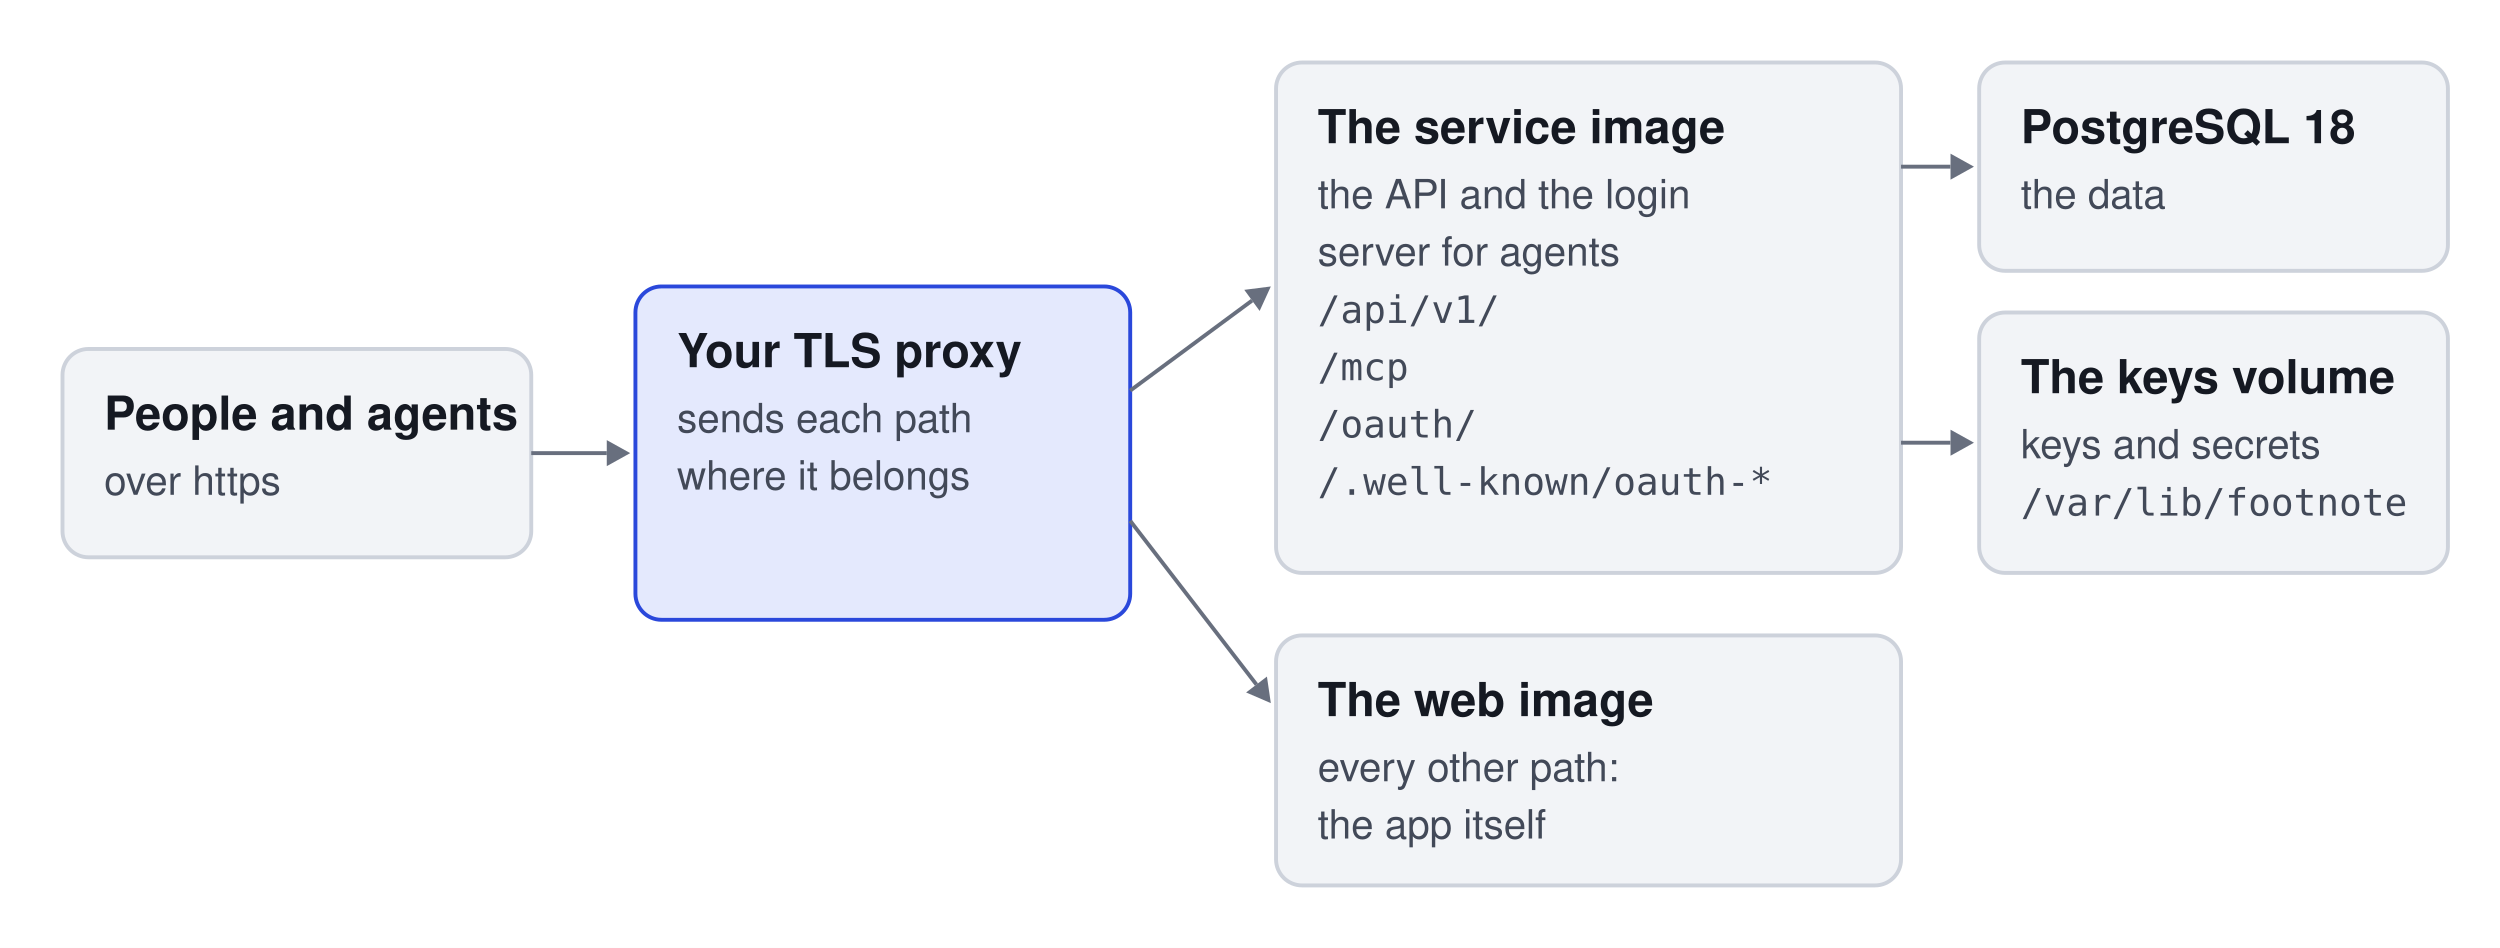
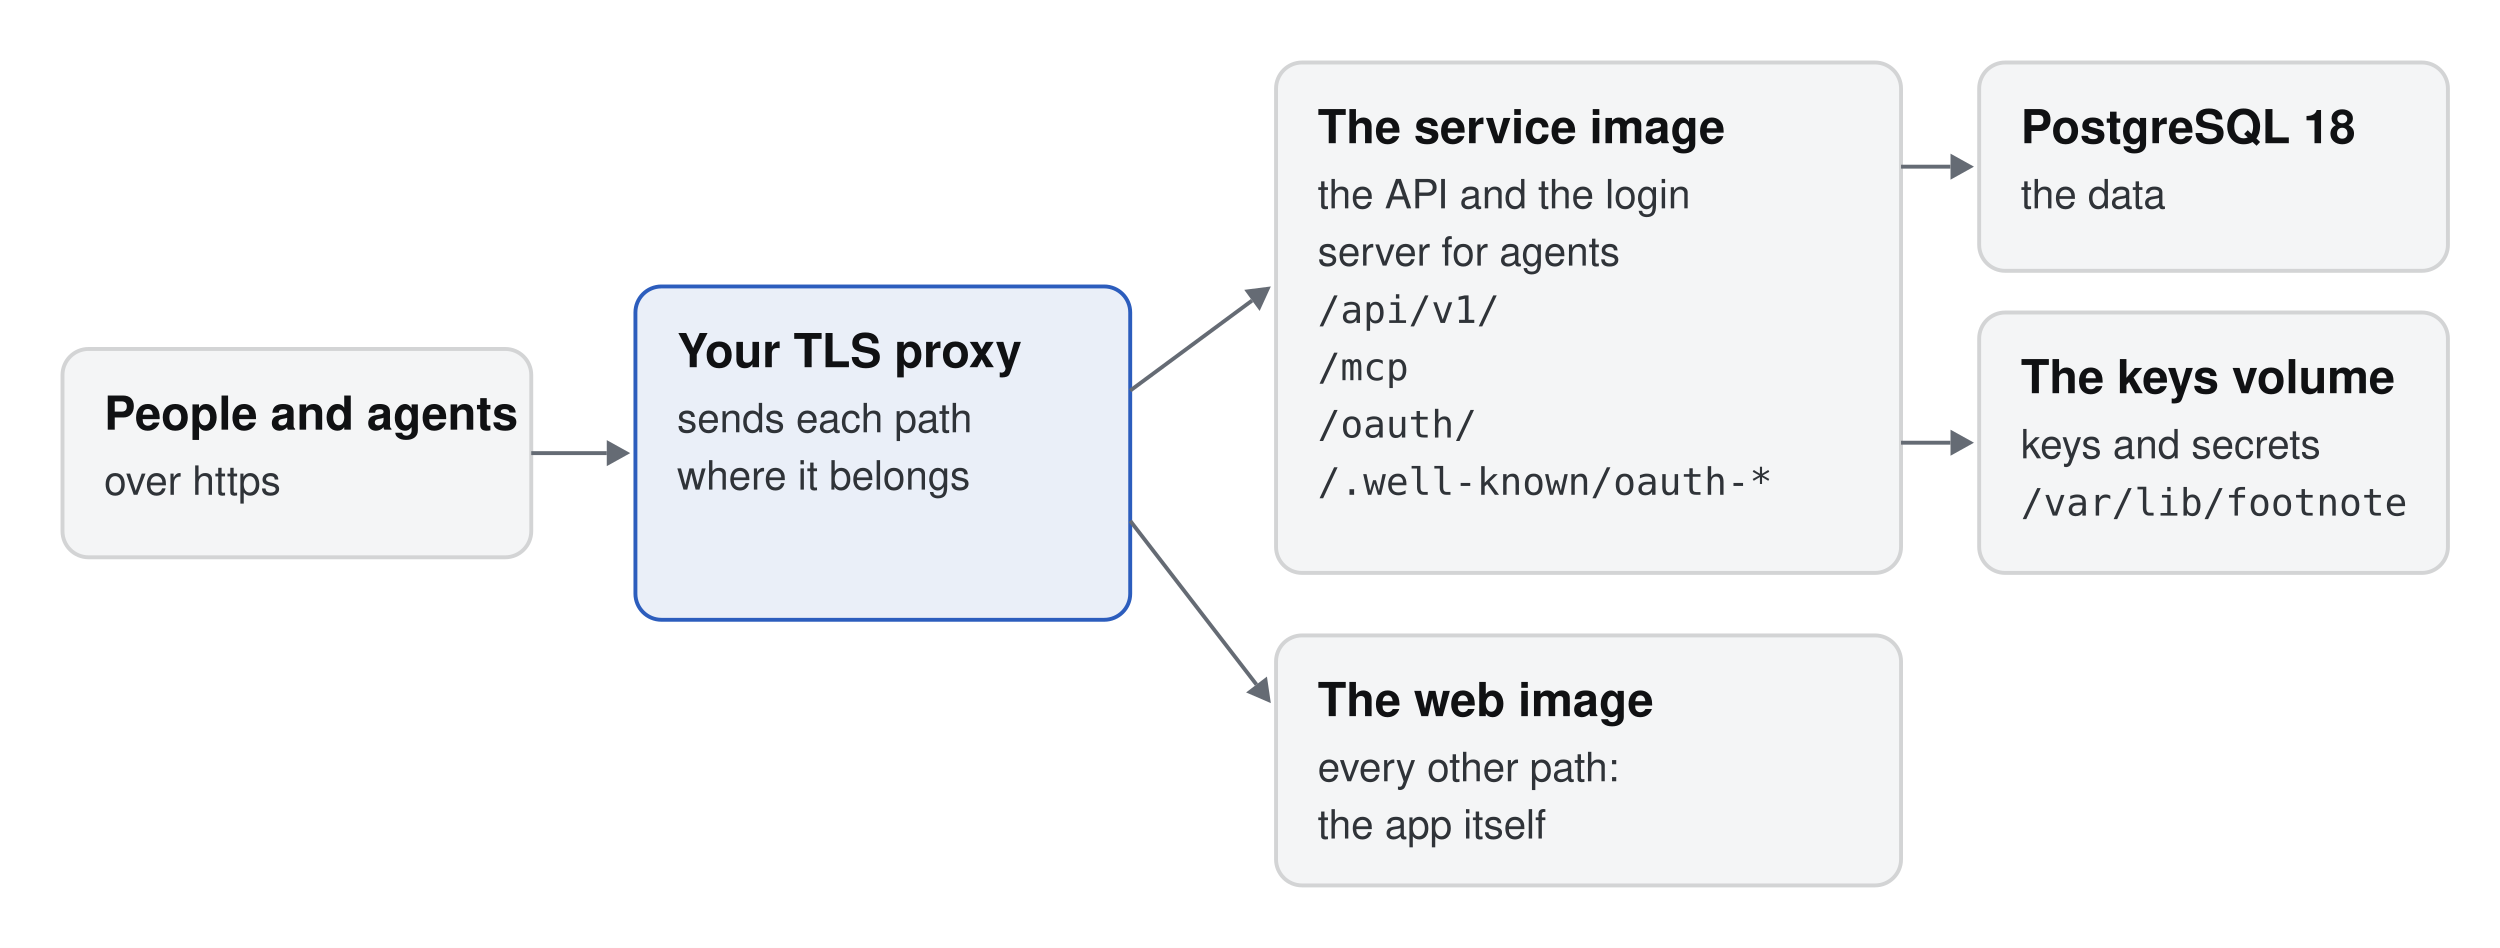
<svg xmlns="http://www.w3.org/2000/svg" viewBox="0 0 960 364" width="960" height="364" role="img" aria-labelledby="title desc">
  <style>
    .bg { fill: #ffffff; }
-     .box { fill: #f2f4f7; stroke: #cdd2db; stroke-width: 1.5; }
-     .key { fill: #e4e9fd; stroke: #2a48db; stroke-width: 1.5; }
-     .ok { fill: #e3f3ea; stroke: #1d7a4b; stroke-width: 1.5; }
-     .warn { fill: #f5ead2; stroke: #8a5a0b; stroke-width: 1.5; stroke-dasharray: 5 4; }
-     .line { fill: none; stroke: #686f7e; stroke-width: 1.5; }
-     .back { fill: none; stroke: #8a5a0b; stroke-width: 1.5; stroke-dasharray: 5 4; }
-     .head { fill: #686f7e; }
-     .headwarn { fill: #8a5a0b; }
-     text { font-family: -apple-system, BlinkMacSystemFont, 'Segoe UI', Helvetica, Arial, sans-serif; fill: #151922; }
+     .box { fill: #f4f5f6; stroke: #d3d4d5; stroke-width: 1.5; }
+     .key { fill: #eaeff8; stroke: #2c5dbd; stroke-width: 1.5; }
+     .ok { fill: #e8f2ed; stroke: #16794c; stroke-width: 1.5; }
+     .warn { fill: #ffffff; stroke: #656b74; stroke-width: 1.5; stroke-dasharray: 5 4; }
+     .line { fill: none; stroke: #656b74; stroke-width: 1.5; }
+     .back { fill: none; stroke: #656b74; stroke-width: 1.5; stroke-dasharray: 5 4; }
+     .head { fill: #656b74; }
+     .headwarn { fill: #656b74; }
+     text { font-family: -apple-system, BlinkMacSystemFont, 'Segoe UI', Helvetica, Arial, sans-serif; fill: #101113; }
    .t { font-size: 18px; font-weight: 600; }
-     .s { font-size: 15.5px; fill: #424958; }
-     .m { font-family: ui-monospace, SFMono-Regular, Menlo, Consolas, monospace; font-size: 14.5px; fill: #424958; }
-     .l { font-size: 14.5px; fill: #686f7e; }
-     .lw { font-size: 14.5px; fill: #8a5a0b; }
-     .okt { fill: #1d7a4b; font-weight: 600; font-size: 13px; }
+     .s { font-size: 15.5px; fill: #2f3338; }
+     .m { font-family: ui-monospace, SFMono-Regular, Menlo, Consolas, monospace; font-size: 14.5px; fill: #2f3338; }
+     .l { font-size: 14.5px; fill: #5a6069; }
+     .lw { font-size: 14.5px; fill: #5a6069; }
+     .okt { fill: #16794c; font-weight: 600; font-size: 13px; }
  </style>
  <rect class="bg" width="960" height="364" />
  <rect class="box" x="24" y="134" width="180" height="80" rx="10" />
  <text class="t" x="40" y="165">People and agents</text>
  <text class="s" x="40" y="190">over https</text>
  <rect class="key" x="244" y="110" width="190" height="128" rx="10" />
  <text class="t" x="260" y="141">Your TLS proxy</text>
  <text class="s" x="260" y="166">sends each path</text>
  <text class="s" x="260" y="188">where it belongs</text>
  <rect class="box" x="490" y="24" width="240" height="196" rx="10" />
  <text class="t" x="506" y="55">The service image</text>
  <text class="s" x="506" y="80">the API and the login</text>
  <text class="s" x="506" y="102">server for agents</text>
  <text class="m" x="506" y="124">/api/v1/</text>
  <text class="m" x="506" y="146">/mcp</text>
  <text class="m" x="506" y="168">/oauth/</text>
  <text class="m" x="506" y="190">/.well-known/oauth-*</text>
  <rect class="box" x="490" y="244" width="240" height="96" rx="10" />
  <text class="t" x="506" y="275">The web image</text>
  <text class="s" x="506" y="300">every other path:</text>
  <text class="s" x="506" y="322">the app itself</text>
  <rect class="box" x="760" y="24" width="180" height="80" rx="10" />
  <text class="t" x="776" y="55">PostgreSQL 18</text>
  <text class="s" x="776" y="80">the data</text>
  <rect class="box" x="760" y="120" width="180" height="100" rx="10" />
  <text class="t" x="776" y="151">The keys volume</text>
  <text class="s" x="776" y="176">keys and secrets</text>
  <text class="m" x="776" y="198">/var/lib/footnote</text>
  <path class="line" d="M204 174 L233.0 174.0" />
  <path class="head" d="M242 174 L233.0 169.0 L233.0 179.0 Z" />
  <path class="line" d="M434 150 L480.8 115.4" />
  <path class="head" d="M488 110 L477.8 111.3 L483.7 119.4 Z" />
  <path class="line" d="M434 200 L482.5 262.9" />
  <path class="head" d="M488 270 L486.5 259.8 L478.5 265.9 Z" />
  <path class="line" d="M730 64 L749.0 64.0" />
  <path class="head" d="M758 64 L749.0 59.0 L749.0 69.0 Z" />
  <path class="line" d="M730 170 L749.0 170.0" />
  <path class="head" d="M758 170 L749.0 165.0 L749.0 175.0 Z" />
</svg>
